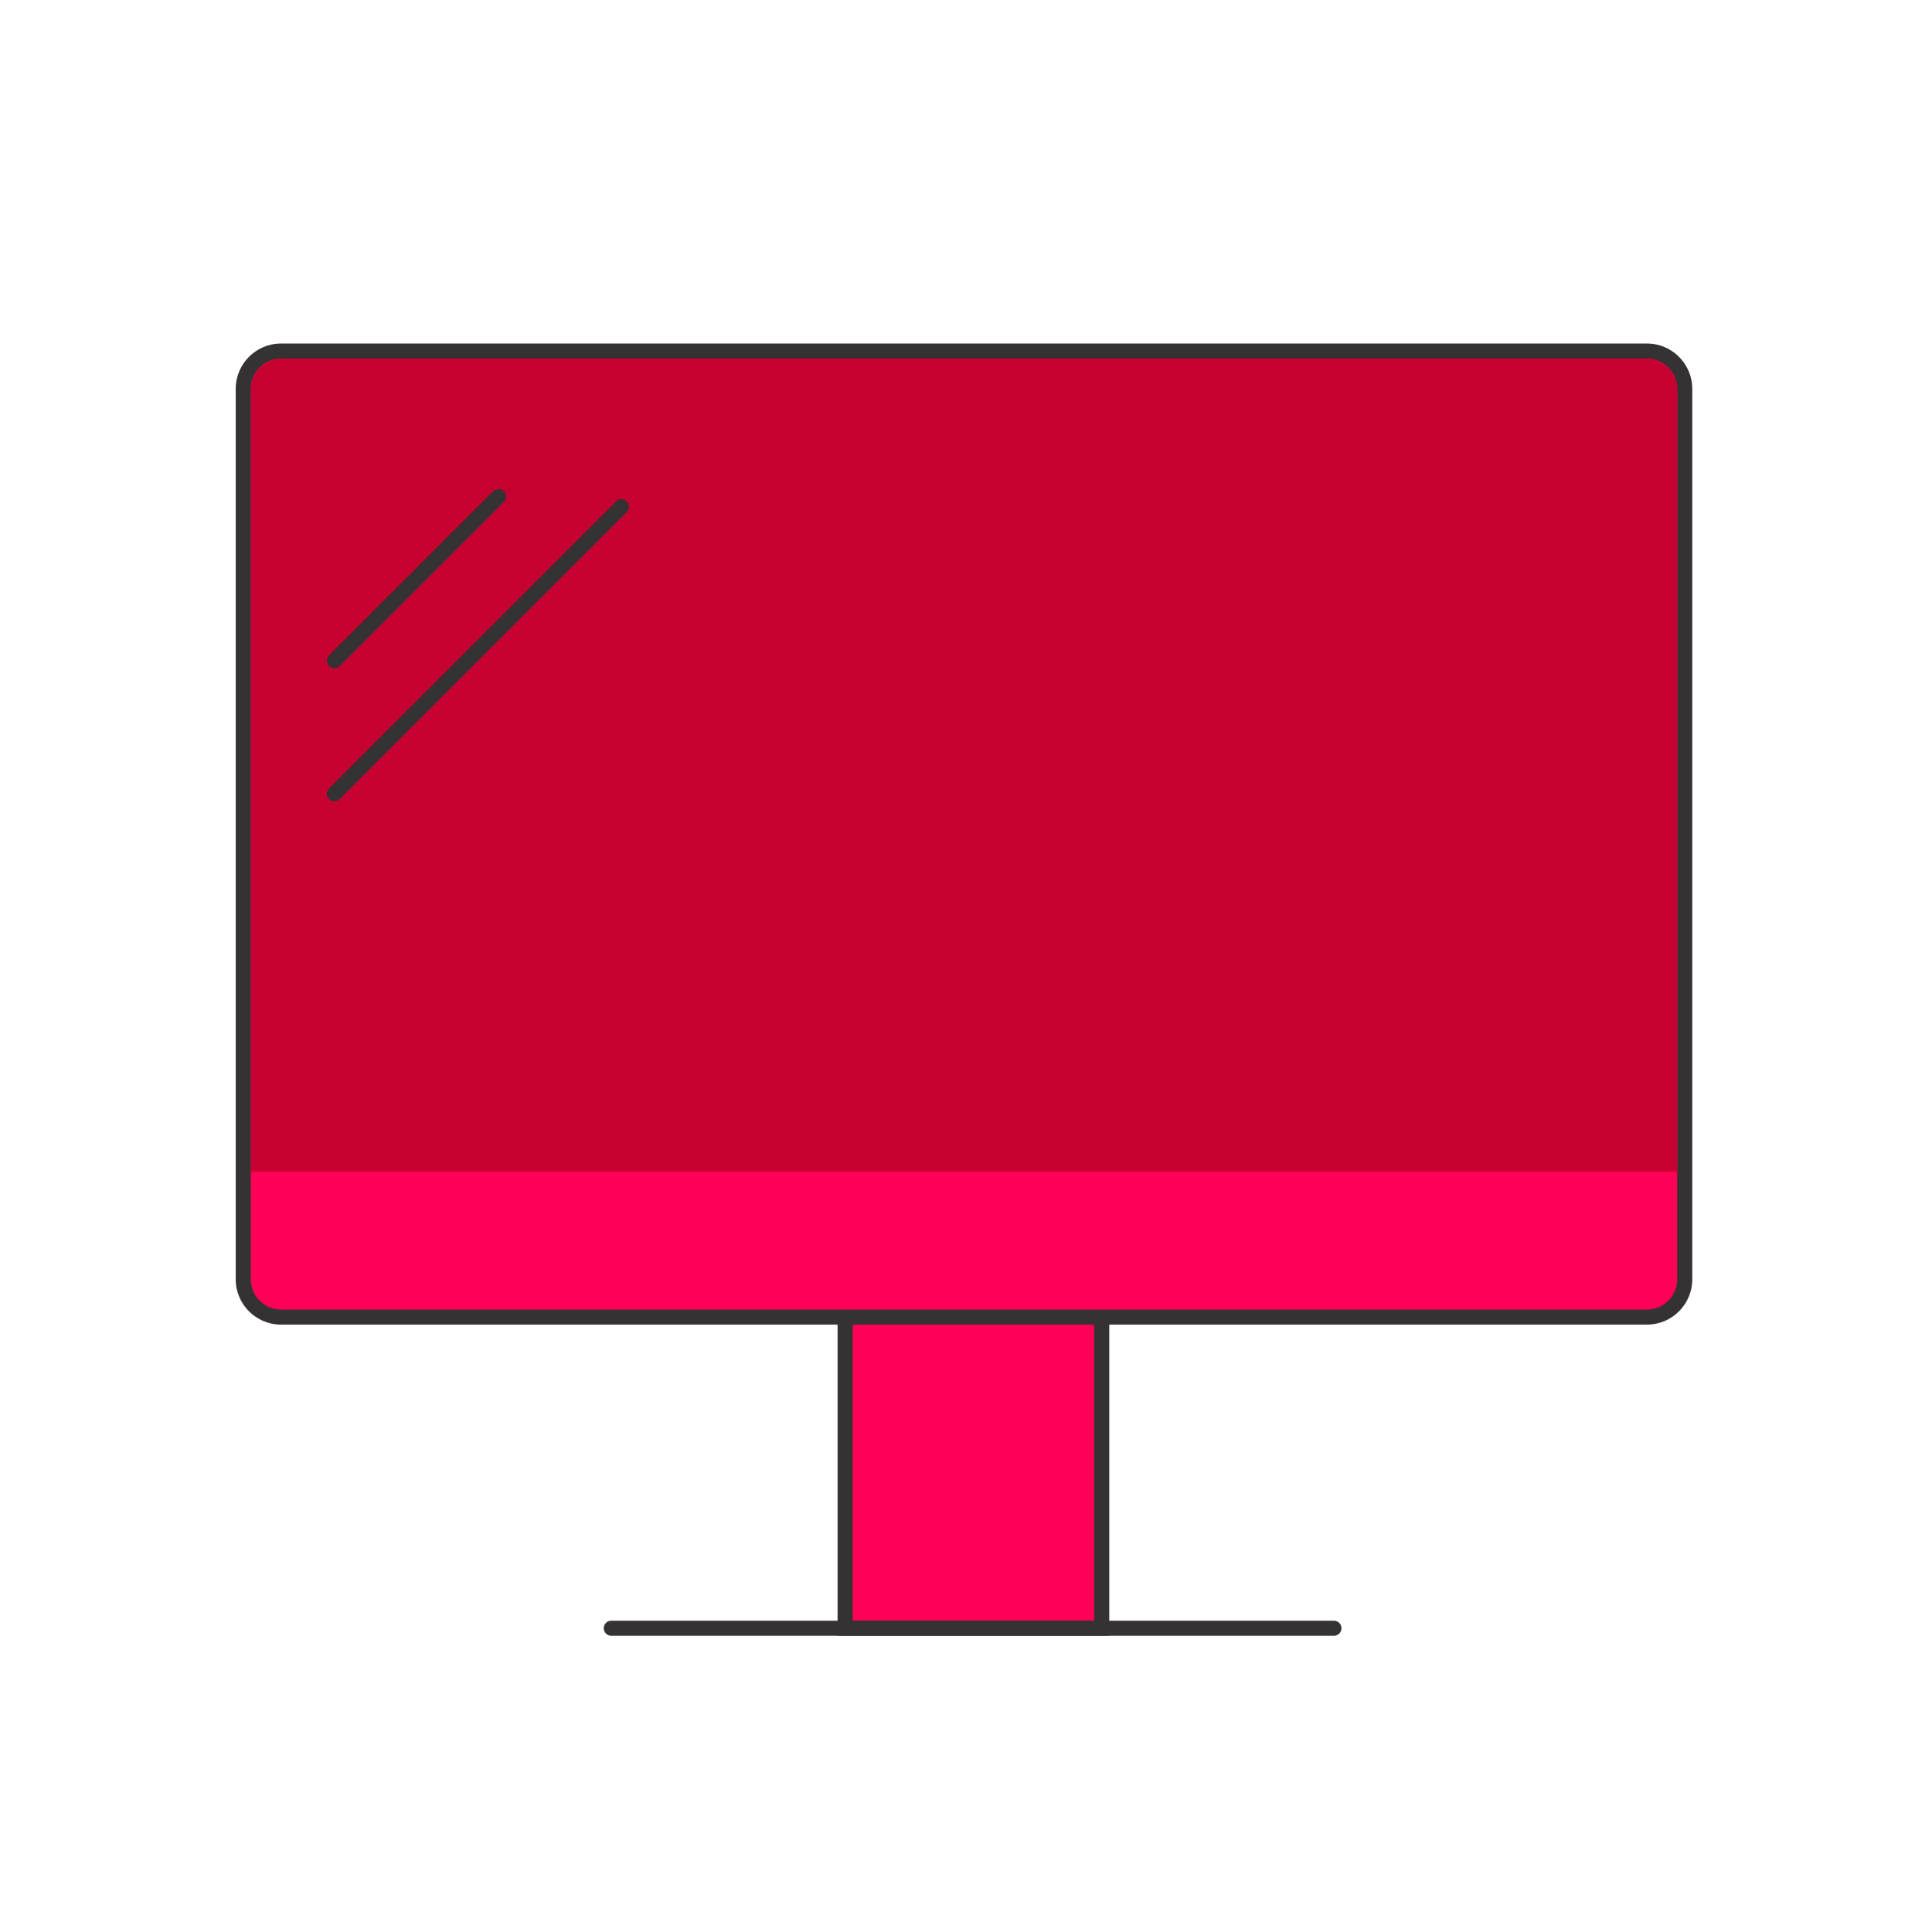
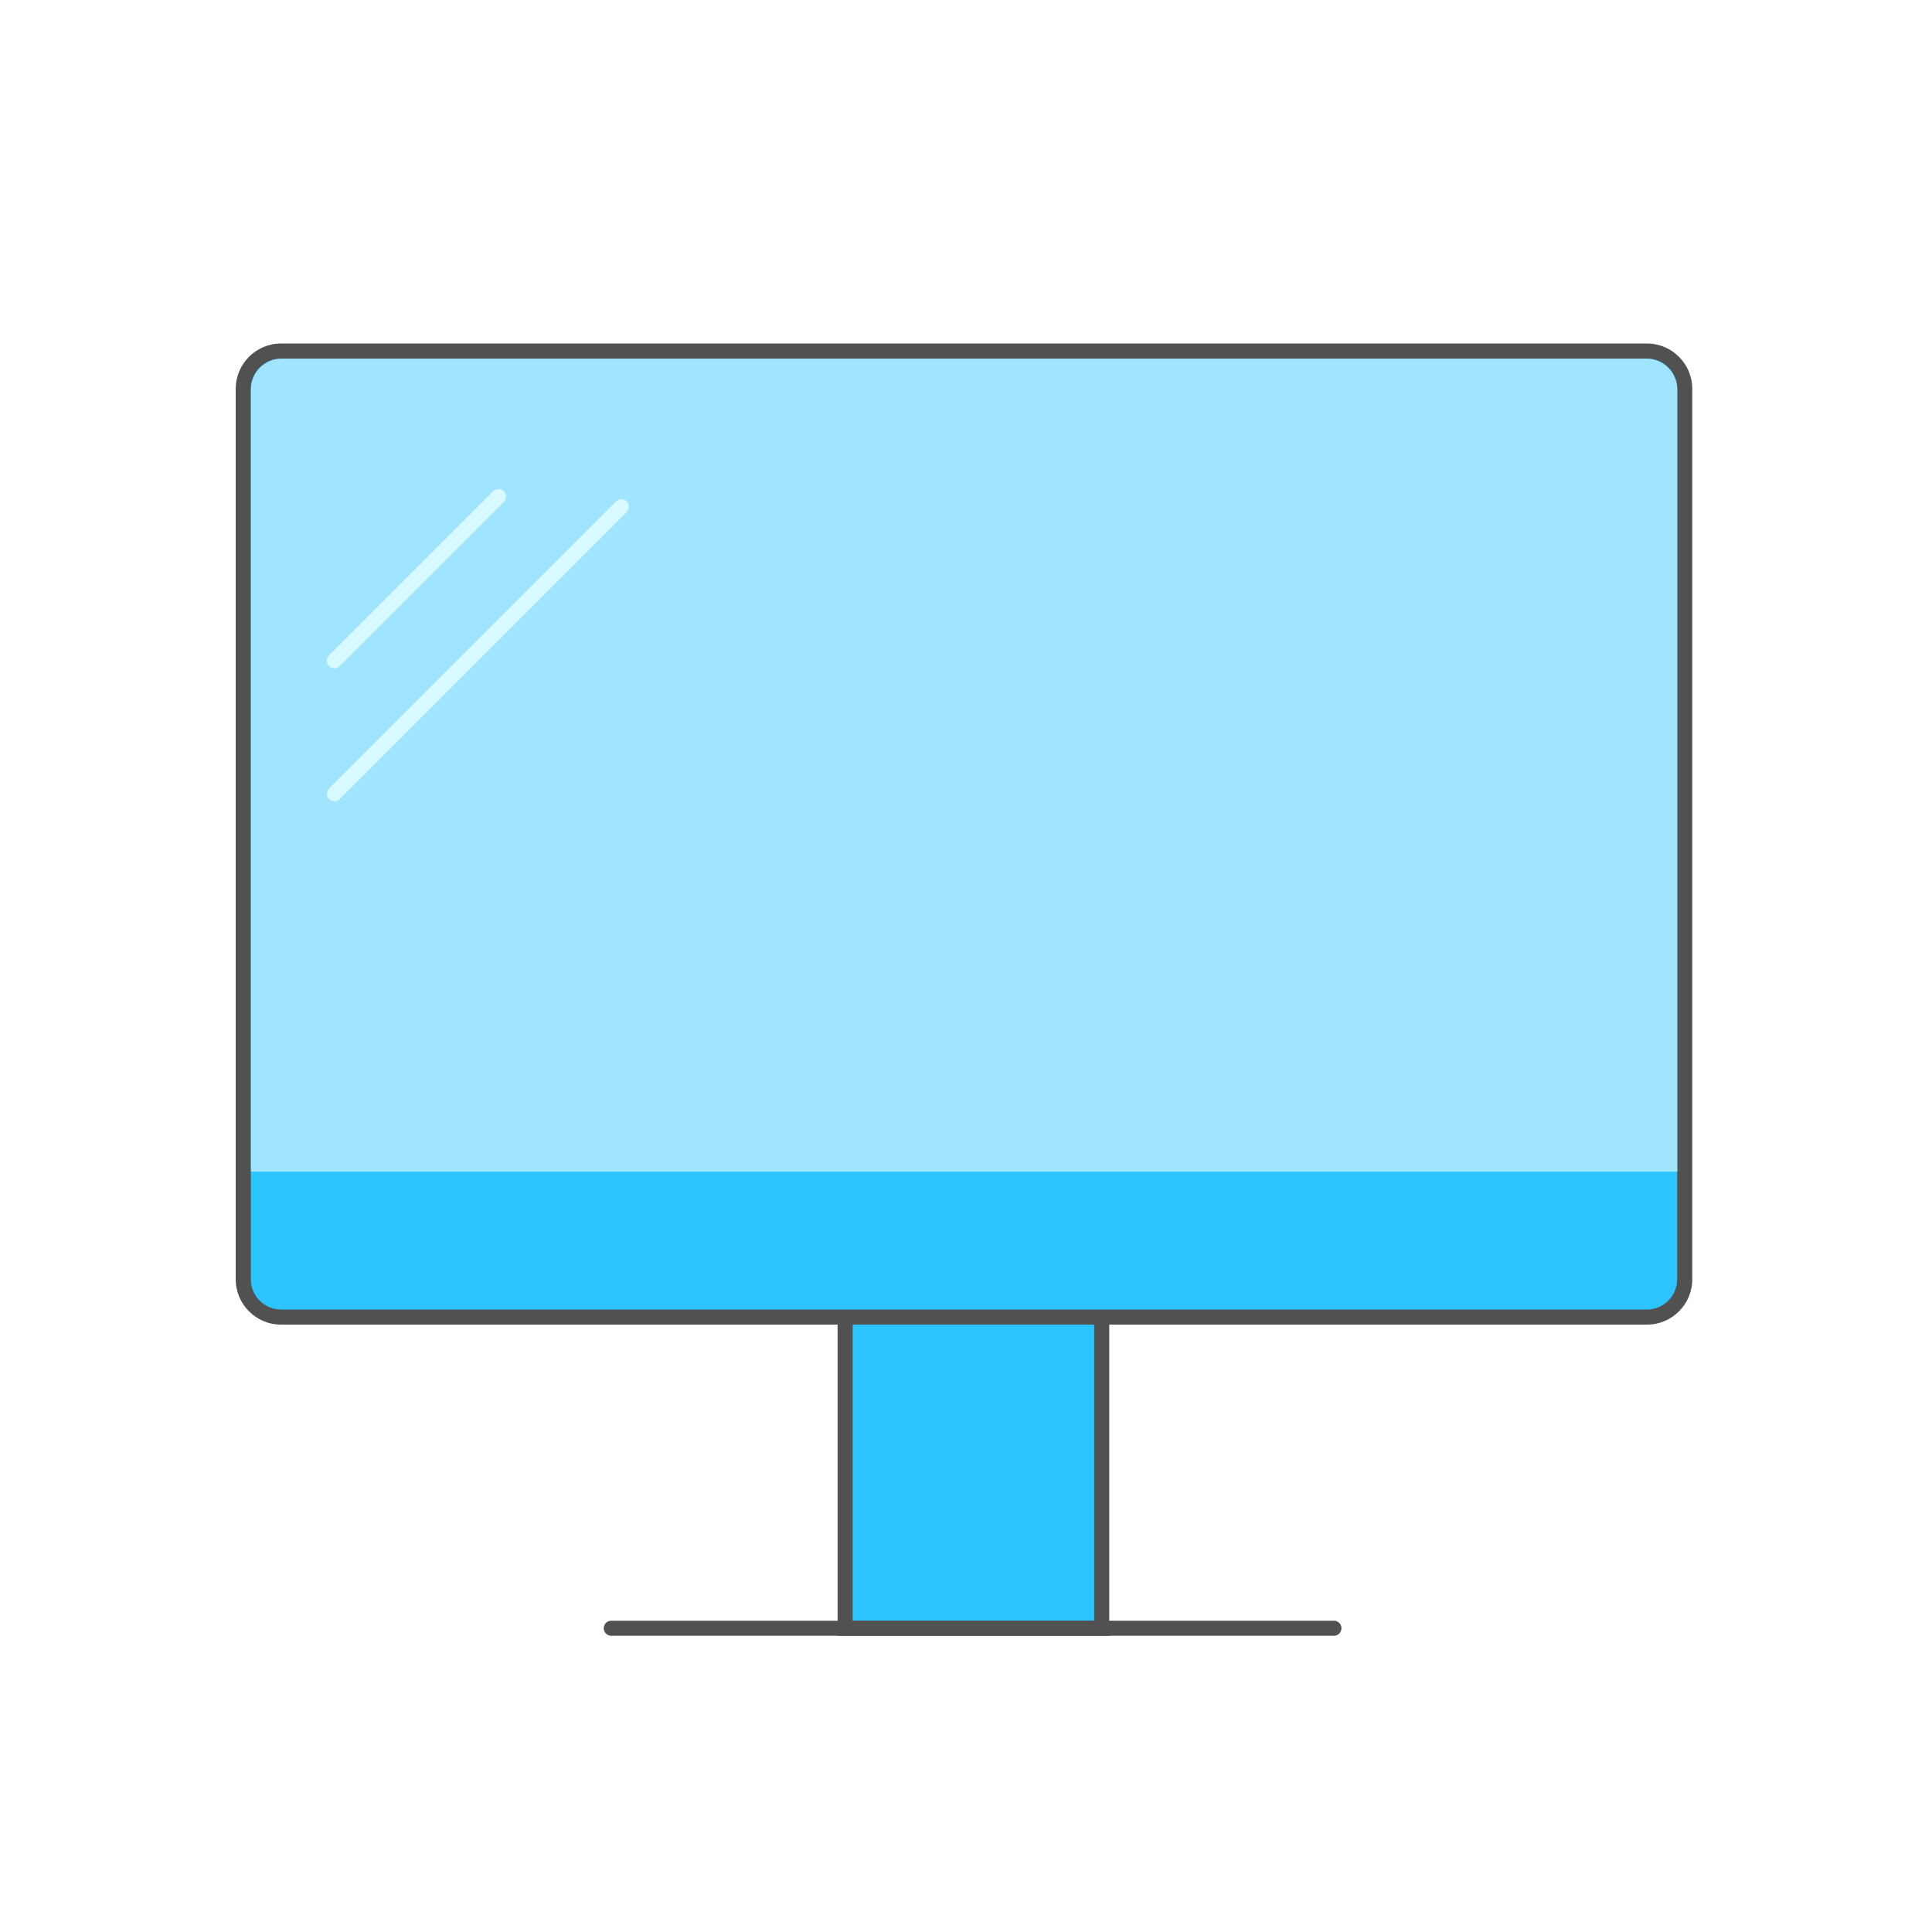
- <svg xmlns="http://www.w3.org/2000/svg" width="800px" height="800px" viewBox="0 0 1024 1024" class="icon" version="1.1" fill="#000000">
-   <g id="SVGRepo_bgCarrier" stroke-width="0" />
-   <g id="SVGRepo_tracerCarrier" stroke-linecap="round" stroke-linejoin="round" />
-   <g id="SVGRepo_iconCarrier">
-     <path d="M447.934 684h136v179h-136z" fill="#ff0059" />
-     <path d="M587.934 867h-144V680h144v187z m-136-8h128V688h-128v171z" fill="#343232" />
-     <path d="M872.934 698.076h-724c-11.046 0-20-8.954-20-20v-472c0-11.046 8.954-20 20-20h724c11.046 0 20 8.954 20 20v472c0 11.046-8.955 20-20 20z" fill="#ff0059" />
-     <path d="M872.934 702.076h-724c-13.234 0-24-10.766-24-24v-472c0-13.233 10.766-24 24-24h724c13.234 0 24 10.767 24 24v472c0 13.234-10.767 24-24 24z m-724-512c-8.822 0-16 7.178-16 16v472c0 8.822 7.178 16 16 16h724c8.822 0 16-7.178 16-16v-472c0-8.822-7.178-16-16-16h-724z" fill="#343232" />
-     <path d="M889 621H133V206.538c0-9.092 7.37-16.462 16.462-16.462h723.076c9.092 0 16.462 7.37 16.462 16.462V621z" fill="#c70032" />
-     <path d="M324 863h383" fill="#ff0059" />
-     <path d="M707 867H324a4 4 0 0 1 0-8h383a4 4 0 0 1 0 8z" fill="#343232" />
-     <path d="M177.248 350.183l86.995-86.996" fill="#ff0059" />
-     <path d="M177.248 354.183a4 4 0 0 1-2.829-6.828l86.996-86.996a4 4 0 0 1 5.657 5.657l-86.996 86.996a3.991 3.991 0 0 1-2.828 1.171z" fill="#343232" />
-     <path d="M177.248 420.679L329.37 268.557" fill="#ff0059" />
-     <path d="M177.248 424.679a4 4 0 0 1-2.829-6.828l152.123-152.123a4 4 0 0 1 5.657 5.657L180.076 423.508a3.987 3.987 0 0 1-2.828 1.171z" fill="#343232" />
-   </g>
+ <svg xmlns="http://www.w3.org/2000/svg" width="800px" height="800px" viewBox="0 0 1024 1024" class="icon" version="1.1">
+   <path d="M447.934 684h136v179h-136z" fill="#2CC4FE" />
+   <path d="M587.934 867h-144V680h144v187z m-136-8h128V688h-128v171z" fill="#515151" />
+   <path d="M872.934 698.076h-724c-11.046 0-20-8.954-20-20v-472c0-11.046 8.954-20 20-20h724c11.046 0 20 8.954 20 20v472c0 11.046-8.955 20-20 20z" fill="#2CC4FE" />
+   <path d="M872.934 702.076h-724c-13.234 0-24-10.766-24-24v-472c0-13.233 10.766-24 24-24h724c13.234 0 24 10.767 24 24v472c0 13.234-10.767 24-24 24z m-724-512c-8.822 0-16 7.178-16 16v472c0 8.822 7.178 16 16 16h724c8.822 0 16-7.178 16-16v-472c0-8.822-7.178-16-16-16h-724z" fill="#515151" />
+   <path d="M889 621H133V206.538c0-9.092 7.37-16.462 16.462-16.462h723.076c9.092 0 16.462 7.37 16.462 16.462V621z" fill="#A1E4FD" />
+   <path d="M324 863h383" fill="#2CC4FE" />
+   <path d="M707 867H324a4 4 0 0 1 0-8h383a4 4 0 0 1 0 8z" fill="#515151" />
+   <path d="M177.248 350.183l86.995-86.996" fill="#2CC4FE" />
+   <path d="M177.248 354.183a4 4 0 0 1-2.829-6.828l86.996-86.996a4 4 0 0 1 5.657 5.657l-86.996 86.996a3.991 3.991 0 0 1-2.828 1.171z" fill="#D7F9FF" />
+   <path d="M177.248 420.679L329.37 268.557" fill="#2CC4FE" />
+   <path d="M177.248 424.679a4 4 0 0 1-2.829-6.828l152.123-152.123a4 4 0 0 1 5.657 5.657L180.076 423.508a3.987 3.987 0 0 1-2.828 1.171z" fill="#D7F9FF" />
</svg>
